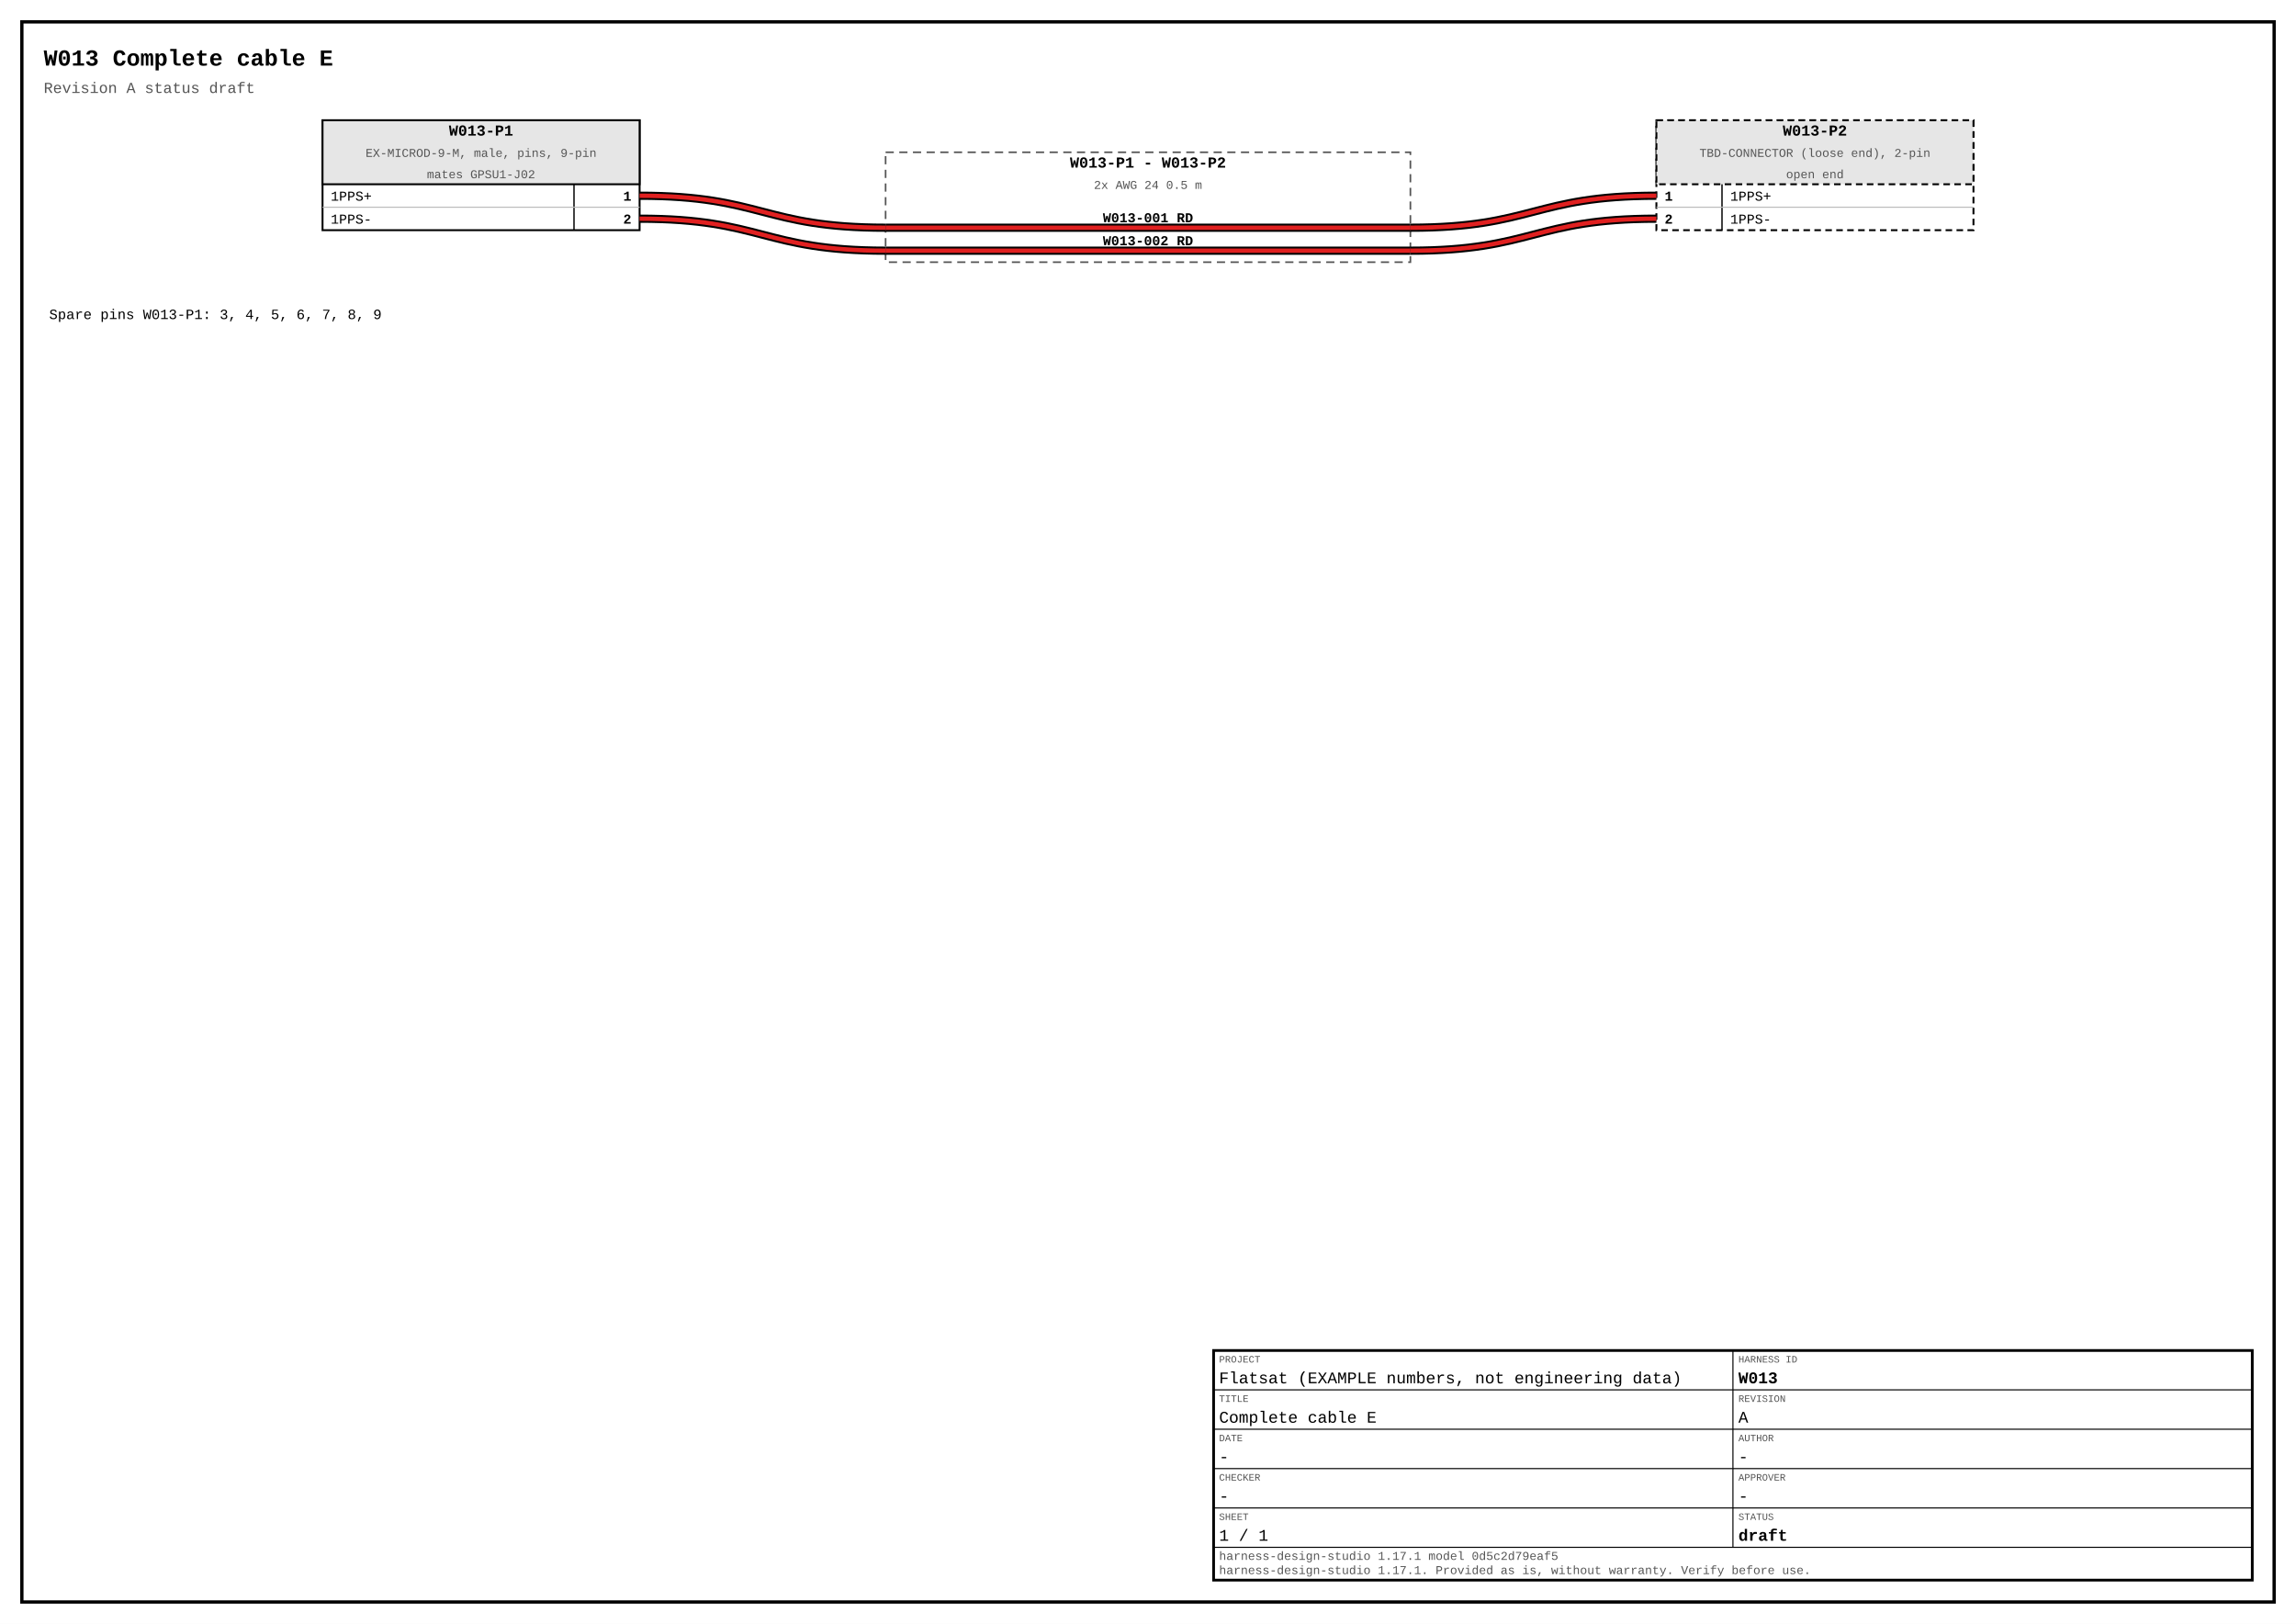
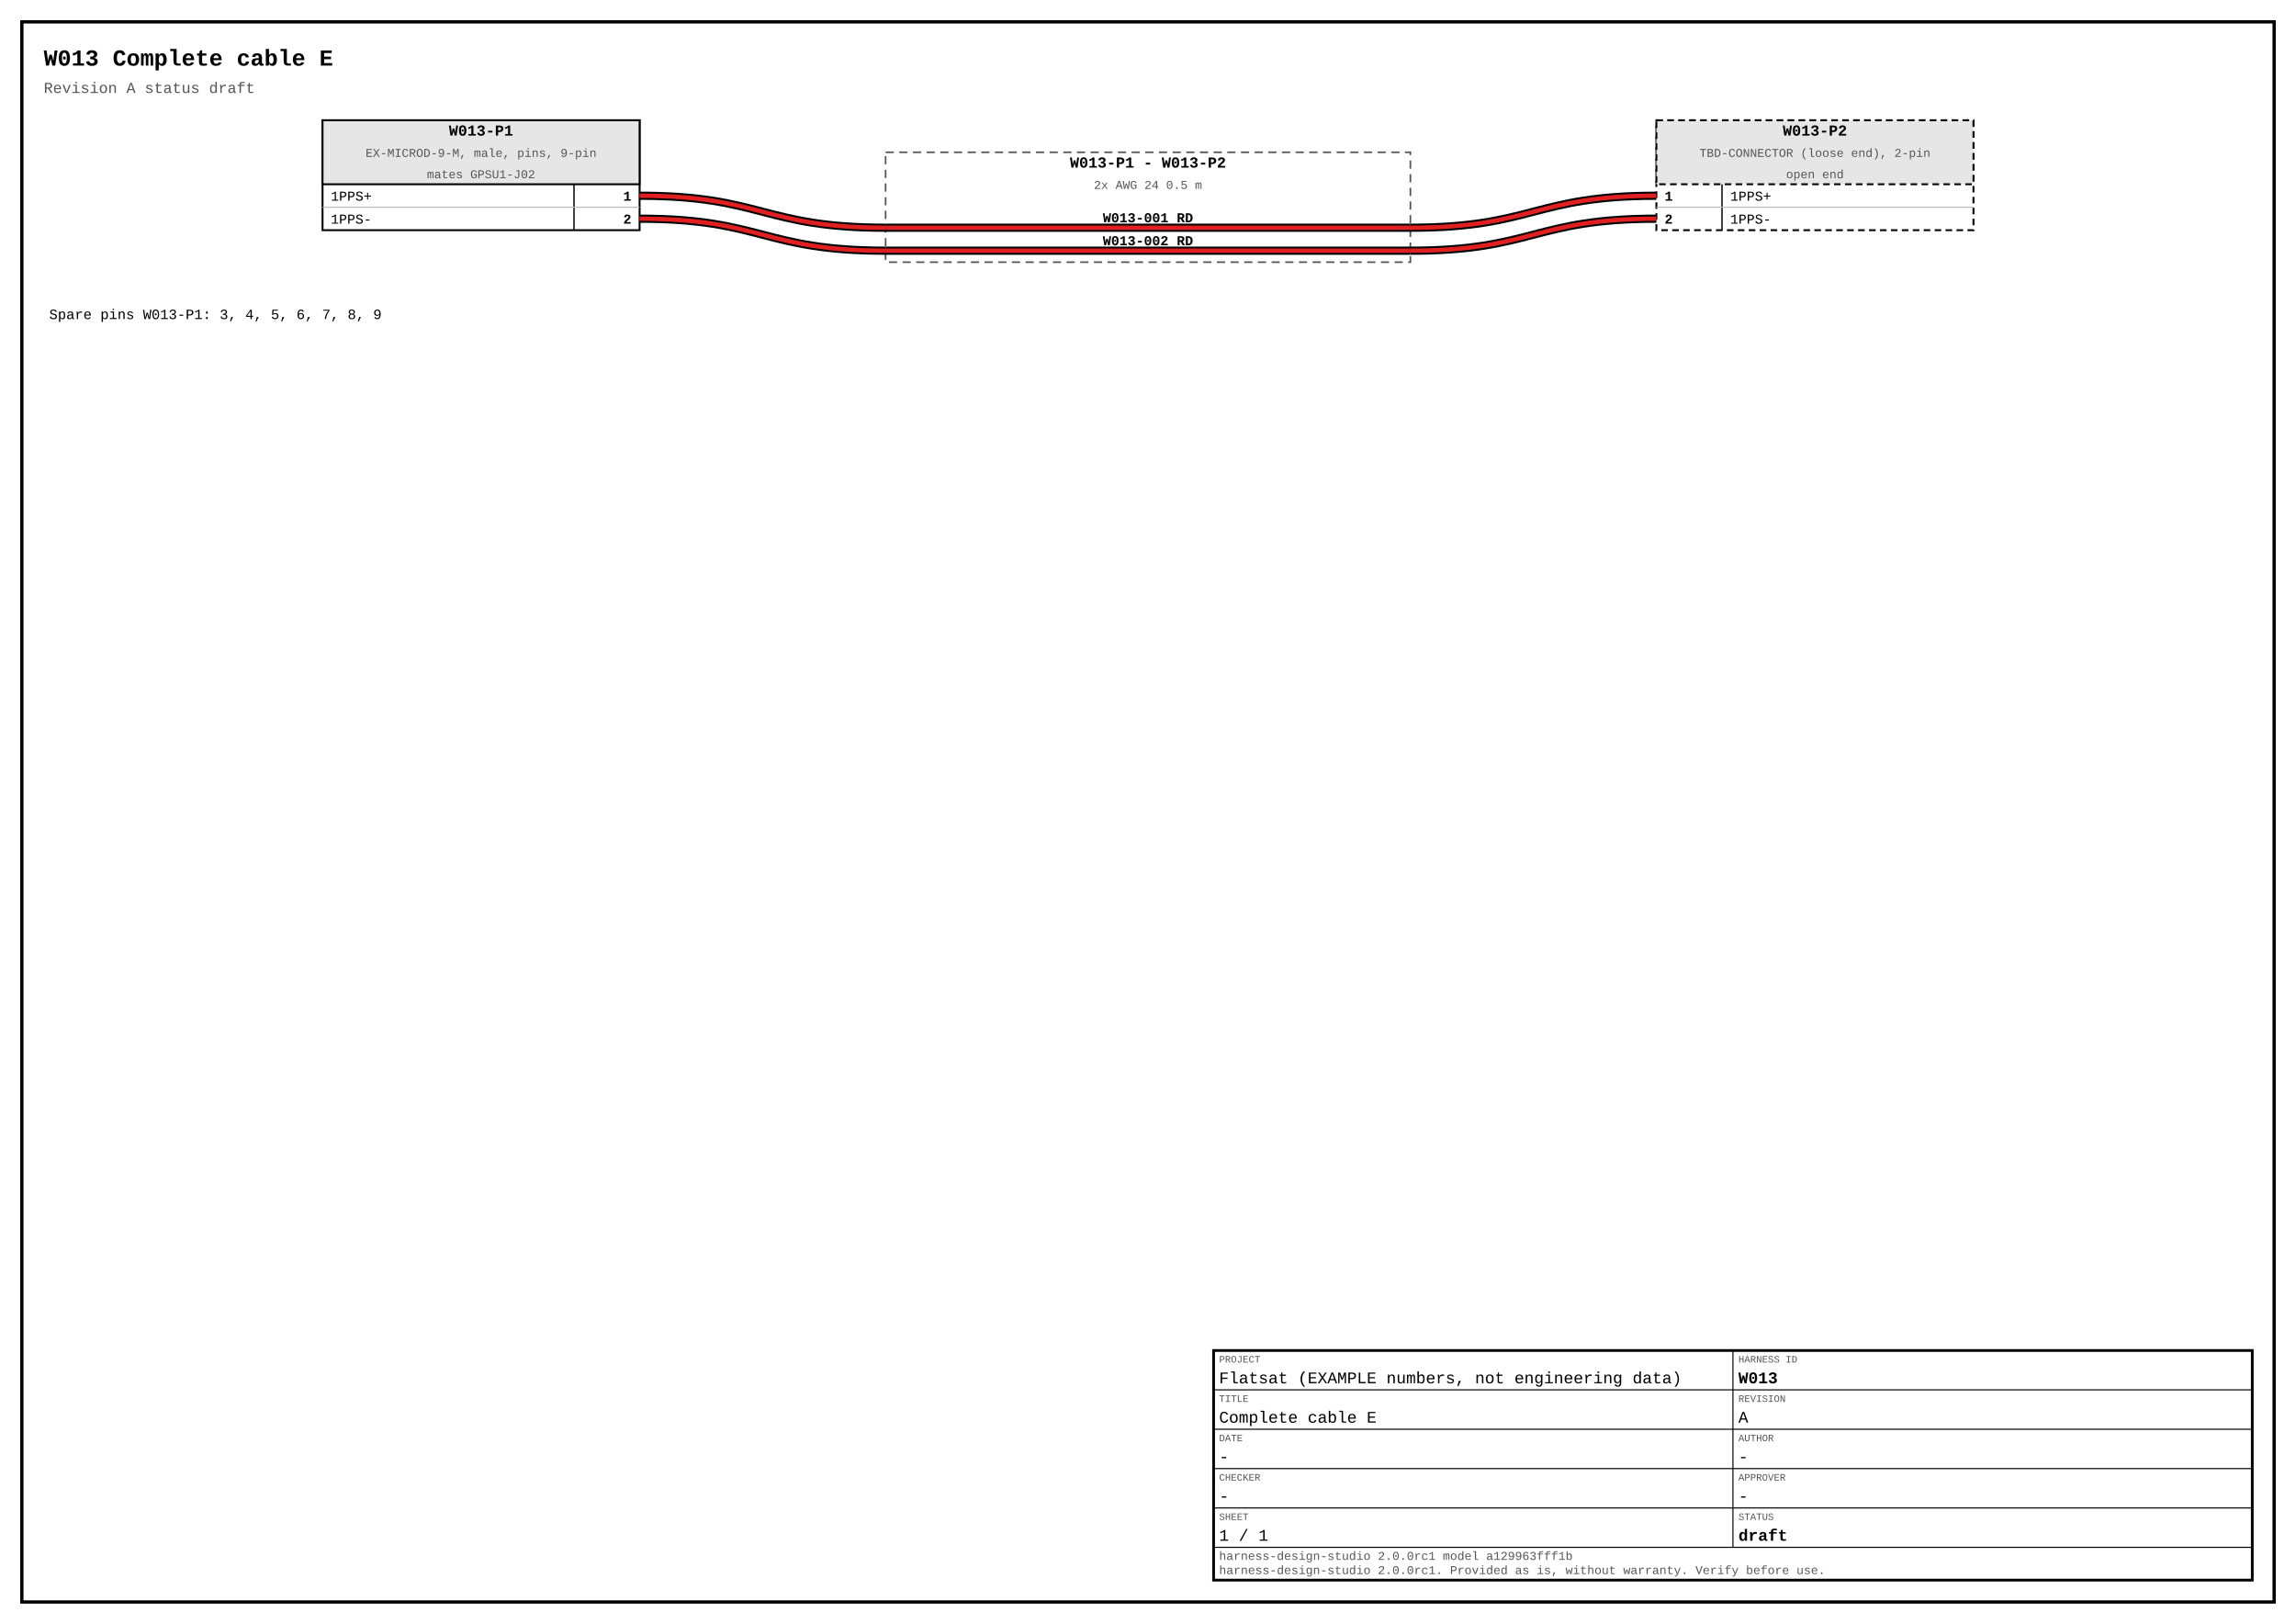
<svg xmlns="http://www.w3.org/2000/svg" width="420mm" height="297mm" viewBox="0 0 420 297" font-family="Courier New, Courier, monospace">
  <rect x="0" y="0" width="420" height="297" fill="#ffffff" />
  <rect x="4" y="4" width="412" height="289" fill="none" stroke="#000000" stroke-width="0.6" />
  <text x="8" y="12" font-size="4.2" font-weight="bold" text-anchor="start" fill="#000000">W013  Complete cable E</text>
  <text x="8" y="17" font-size="2.8" text-anchor="start" fill="#555555">Revision A  status draft</text>
  <rect x="59" y="22" width="58" height="20.1" fill="#ffffff" stroke="#000000" stroke-width="0.35" />
  <rect x="59" y="22" width="58" height="11.7" fill="#e6e6e6" stroke="#000000" stroke-width="0.35" />
  <text x="88" y="24.8" font-size="2.8" font-weight="bold" text-anchor="middle" fill="#000000">W013-P1</text>
  <text x="88" y="28.7" font-size="2.2" text-anchor="middle" fill="#555555">EX-MICROD-9-M, male, pins, 9-pin</text>
  <text x="88" y="32.6" font-size="2.2" text-anchor="middle" fill="#555555">mates GPSU1-J02</text>
  <line x1="105" y1="33.7" x2="105" y2="42.1" stroke="#000000" stroke-width="0.25" />
  <line x1="59" y1="37.9" x2="117" y2="37.9" stroke="#bbbbbb" stroke-width="0.2" />
  <text x="60.5" y="36.7" font-size="2.5" text-anchor="start" fill="#000000" data-ref="sig/W013-P1/1">1PPS+</text>
  <text x="115.5" y="36.7" font-size="2.5" font-weight="bold" text-anchor="end" fill="#000000" data-ref="pin/W013-P1/1">1</text>
  <text x="60.5" y="40.9" font-size="2.5" text-anchor="start" fill="#000000" data-ref="sig/W013-P1/2">1PPS-</text>
  <text x="115.5" y="40.9" font-size="2.5" font-weight="bold" text-anchor="end" fill="#000000" data-ref="pin/W013-P1/2">2</text>
  <rect x="303" y="22" width="58" height="20.1" fill="#ffffff" stroke="#000000" stroke-width="0.35" stroke-dasharray="1.2 0.8" />
  <rect x="303" y="22" width="58" height="11.7" fill="#e6e6e6" stroke="#000000" stroke-width="0.35" stroke-dasharray="1.2 0.8" />
  <text x="332" y="24.8" font-size="2.8" font-weight="bold" text-anchor="middle" fill="#000000">W013-P2</text>
  <text x="332" y="28.7" font-size="2.2" text-anchor="middle" fill="#555555" data-ref="part/W013-P2">TBD-CONNECTOR (loose end), 2-pin</text>
  <text x="332" y="32.6" font-size="2.2" text-anchor="middle" fill="#555555" data-ref="end/W013-P2">open end</text>
  <line x1="315" y1="33.7" x2="315" y2="42.1" stroke="#000000" stroke-width="0.25" />
  <line x1="303" y1="37.9" x2="361" y2="37.9" stroke="#bbbbbb" stroke-width="0.2" />
  <text x="304.5" y="36.7" font-size="2.5" font-weight="bold" text-anchor="start" fill="#000000" data-ref="pin/W013-P2/1">1</text>
  <text x="316.5" y="36.7" font-size="2.5" text-anchor="start" fill="#000000" data-ref="sig/W013-P2/1">1PPS+</text>
  <text x="304.5" y="40.9" font-size="2.5" font-weight="bold" text-anchor="start" fill="#000000" data-ref="pin/W013-P2/2">2</text>
  <text x="316.5" y="40.9" font-size="2.5" text-anchor="start" fill="#000000" data-ref="sig/W013-P2/2">1PPS-</text>
  <rect x="162" y="27.85" width="96" height="20.1" fill="none" stroke="#555555" stroke-width="0.3" stroke-dasharray="1.5 1" />
  <text x="210" y="30.65" font-size="2.8" font-weight="bold" text-anchor="middle" fill="#000000">W013-P1 - W013-P2</text>
  <text x="210" y="34.55" font-size="2.2" text-anchor="middle" fill="#555555">2x  AWG 24  0.5 m</text>
  <path d="M 117 35.8 C 139.5 35.8 139.5 41.65 162 41.65" fill="none" stroke="#000000" stroke-width="1.5" />
  <line x1="162" y1="41.65" x2="258" y2="41.65" stroke="#000000" stroke-width="1.5" />
  <path d="M 258 41.65 C 280.5 41.65 280.5 35.8 303 35.8" fill="none" stroke="#000000" stroke-width="1.5" />
  <path d="M 117 35.8 C 139.5 35.8 139.5 41.65 162 41.65" fill="none" stroke="#e02020" stroke-width="0.8" />
  <line x1="162" y1="41.65" x2="258" y2="41.65" stroke="#e02020" stroke-width="0.8" />
  <path d="M 258 41.65 C 280.5 41.65 280.5 35.8 303 35.8" fill="none" stroke="#e02020" stroke-width="0.8" />
  <text x="210" y="40.65" font-size="2.5" font-weight="bold" text-anchor="middle" fill="#000000">W013-001  RD</text>
  <path d="M 117 40 C 139.5 40 139.5 45.85 162 45.85" fill="none" stroke="#000000" stroke-width="1.5" />
  <line x1="162" y1="45.85" x2="258" y2="45.85" stroke="#000000" stroke-width="1.5" />
  <path d="M 258 45.85 C 280.5 45.85 280.5 40 303 40" fill="none" stroke="#000000" stroke-width="1.5" />
  <path d="M 117 40 C 139.5 40 139.5 45.85 162 45.85" fill="none" stroke="#e02020" stroke-width="0.8" />
  <line x1="162" y1="45.85" x2="258" y2="45.85" stroke="#e02020" stroke-width="0.8" />
  <path d="M 258 45.85 C 280.5 45.85 280.5 40 303 40" fill="none" stroke="#e02020" stroke-width="0.8" />
  <text x="210" y="44.85" font-size="2.5" font-weight="bold" text-anchor="middle" fill="#000000">W013-002  RD</text>
  <text x="9" y="58.35" font-size="2.6" text-anchor="start" fill="#000000">Spare pins W013-P1: 3, 4, 5, 6, 7, 8, 9</text>
  <rect x="222" y="247" width="190" height="42" fill="none" stroke="#000000" stroke-width="0.5" />
  <line x1="222" y1="247" x2="317" y2="247" stroke="#000000" stroke-width="0.2" />
  <text x="223" y="249.2" font-size="1.8" text-anchor="start" fill="#555555">PROJECT</text>
  <text x="223" y="253" font-size="3" text-anchor="start" fill="#000000">Flatsat (EXAMPLE numbers, not engineering data)</text>
  <line x1="317" y1="247" x2="412" y2="247" stroke="#000000" stroke-width="0.2" />
  <text x="318" y="249.2" font-size="1.8" text-anchor="start" fill="#555555">HARNESS ID</text>
  <text x="318" y="253" font-size="3" font-weight="bold" text-anchor="start" fill="#000000">W013</text>
  <line x1="222" y1="254.2" x2="317" y2="254.2" stroke="#000000" stroke-width="0.2" />
  <text x="223" y="256.4" font-size="1.8" text-anchor="start" fill="#555555">TITLE</text>
  <text x="223" y="260.2" font-size="3" text-anchor="start" fill="#000000">Complete cable E</text>
  <line x1="317" y1="254.2" x2="412" y2="254.2" stroke="#000000" stroke-width="0.2" />
  <text x="318" y="256.4" font-size="1.8" text-anchor="start" fill="#555555">REVISION</text>
  <text x="318" y="260.2" font-size="3" text-anchor="start" fill="#000000">A</text>
  <line x1="222" y1="261.4" x2="317" y2="261.4" stroke="#000000" stroke-width="0.2" />
  <text x="223" y="263.6" font-size="1.8" text-anchor="start" fill="#555555">DATE</text>
  <text x="223" y="267.4" font-size="3" text-anchor="start" fill="#000000">-</text>
  <line x1="317" y1="261.4" x2="412" y2="261.4" stroke="#000000" stroke-width="0.2" />
  <text x="318" y="263.6" font-size="1.8" text-anchor="start" fill="#555555">AUTHOR</text>
  <text x="318" y="267.4" font-size="3" text-anchor="start" fill="#000000">-</text>
  <line x1="222" y1="268.6" x2="317" y2="268.6" stroke="#000000" stroke-width="0.2" />
  <text x="223" y="270.8" font-size="1.8" text-anchor="start" fill="#555555">CHECKER</text>
  <text x="223" y="274.6" font-size="3" text-anchor="start" fill="#000000">-</text>
  <line x1="317" y1="268.6" x2="412" y2="268.6" stroke="#000000" stroke-width="0.2" />
  <text x="318" y="270.8" font-size="1.8" text-anchor="start" fill="#555555">APPROVER</text>
  <text x="318" y="274.6" font-size="3" text-anchor="start" fill="#000000">-</text>
  <line x1="222" y1="275.8" x2="317" y2="275.8" stroke="#000000" stroke-width="0.2" />
  <text x="223" y="278" font-size="1.8" text-anchor="start" fill="#555555">SHEET</text>
  <text x="223" y="281.8" font-size="3" text-anchor="start" fill="#000000">1 / 1</text>
  <line x1="317" y1="275.8" x2="412" y2="275.8" stroke="#000000" stroke-width="0.2" />
  <text x="318" y="278" font-size="1.8" text-anchor="start" fill="#555555">STATUS</text>
  <text x="318" y="281.8" font-size="3" font-weight="bold" text-anchor="start" fill="#000000">draft</text>
  <line x1="317" y1="247" x2="317" y2="283" stroke="#000000" stroke-width="0.2" />
  <line x1="222" y1="283" x2="412" y2="283" stroke="#000000" stroke-width="0.2" />
-   <text x="223" y="285.3" font-size="2.2" text-anchor="start" fill="#555555">harness-design-studio 1.17.1 model 0d5c2d79eaf5</text>
-   <text x="223" y="287.9" font-size="2.2" text-anchor="start" fill="#555555">harness-design-studio 1.17.1. Provided as is, without warranty. Verify before use.</text>
+   <text x="223" y="285.3" font-size="2.2" text-anchor="start" fill="#555555">harness-design-studio 2.0.0rc1 model a129963fff1b</text>
+   <text x="223" y="287.9" font-size="2.2" text-anchor="start" fill="#555555">harness-design-studio 2.0.0rc1. Provided as is, without warranty. Verify before use.</text>
</svg>
